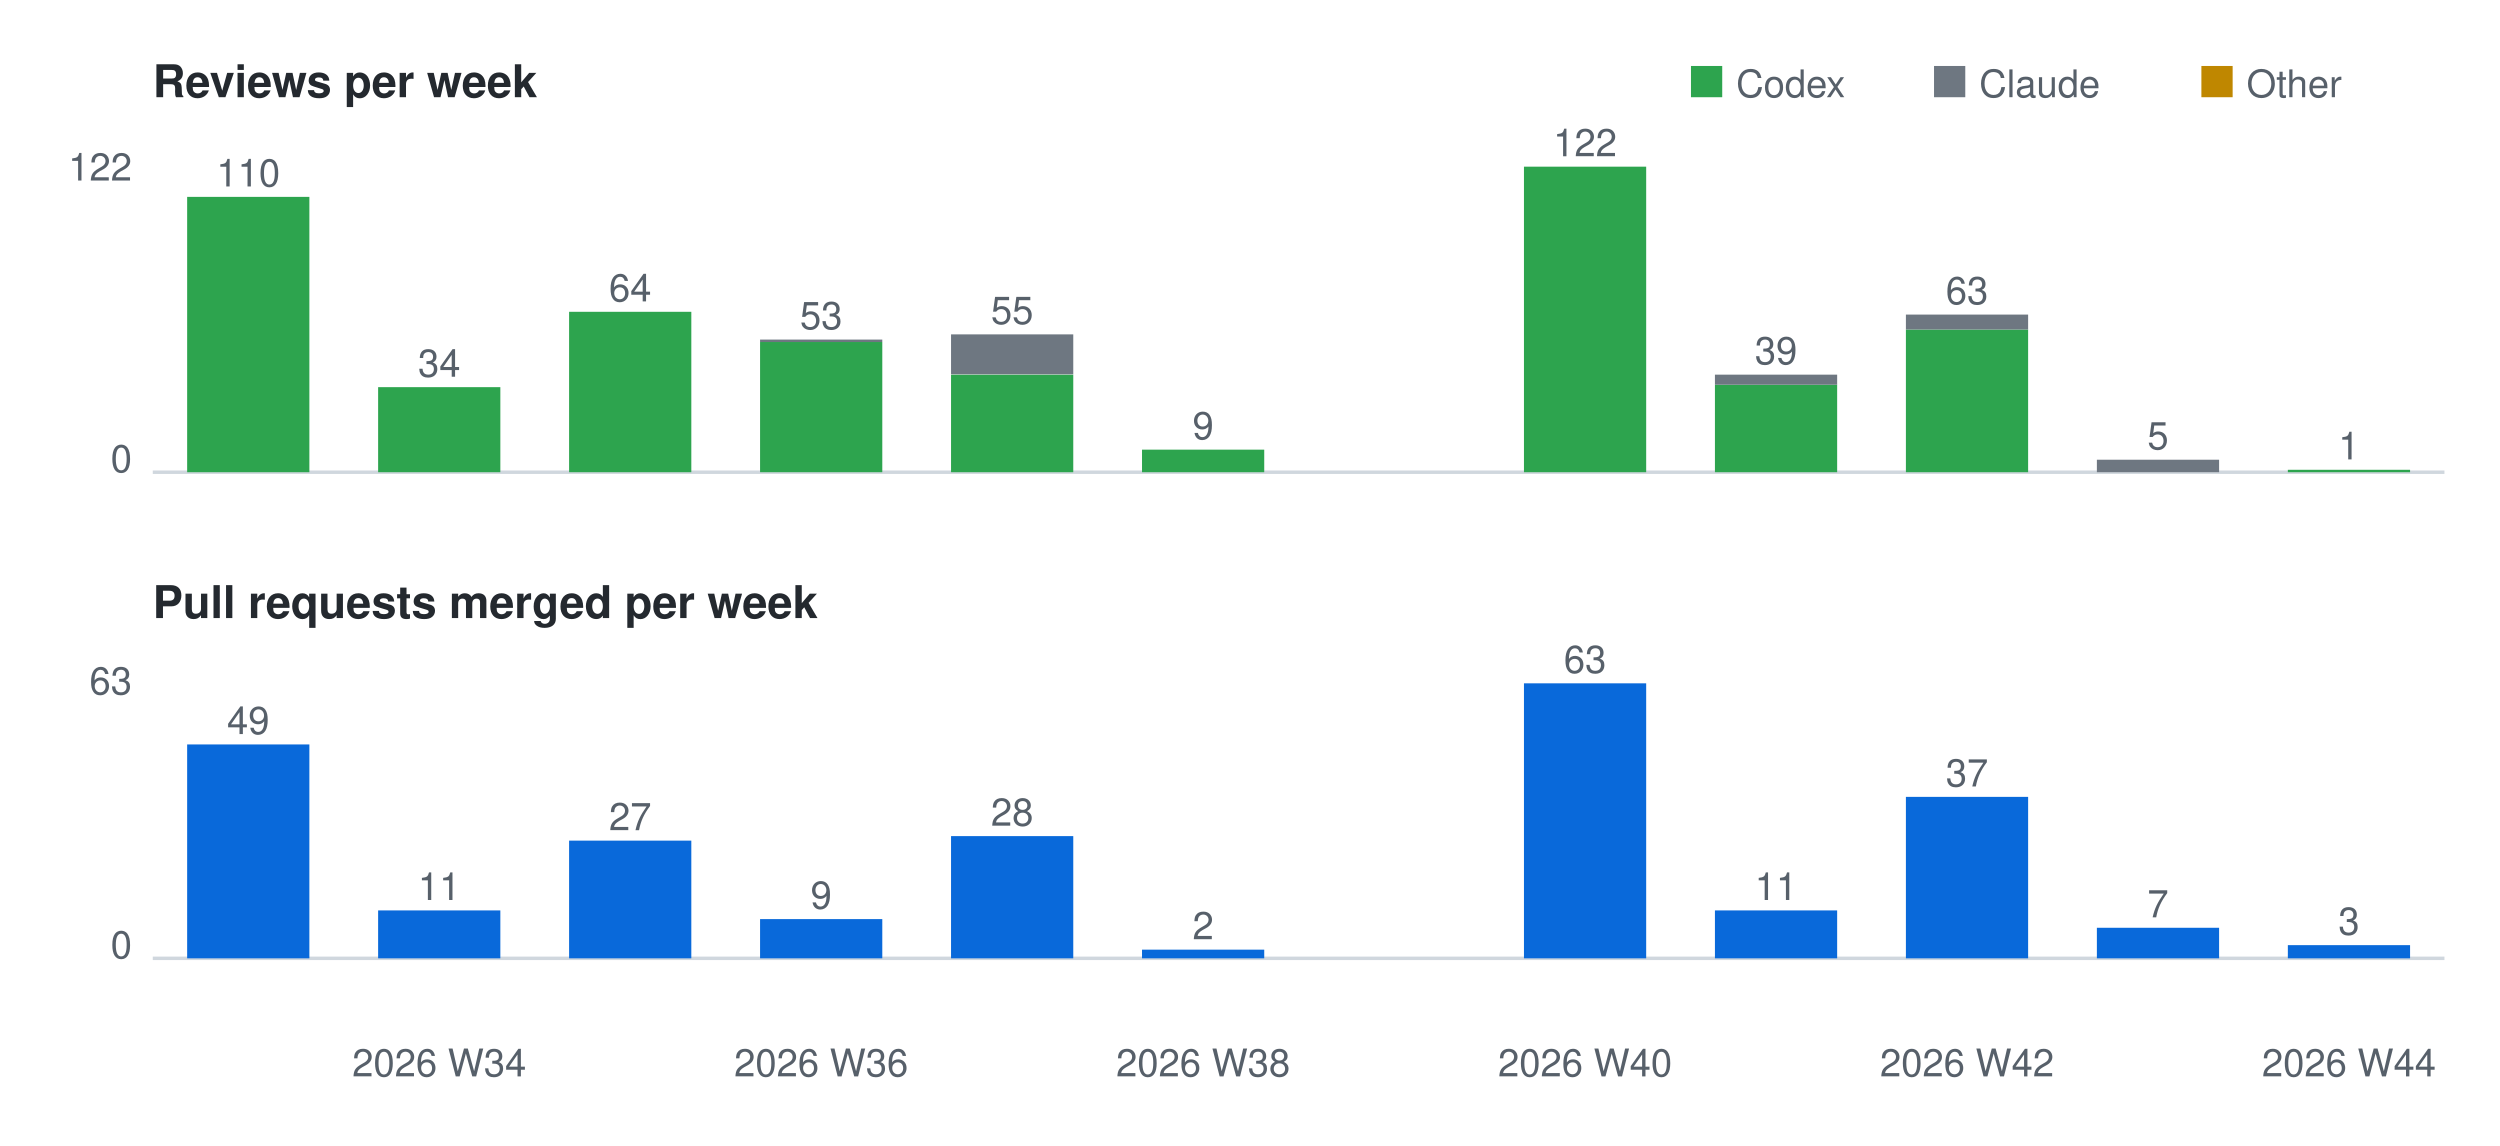
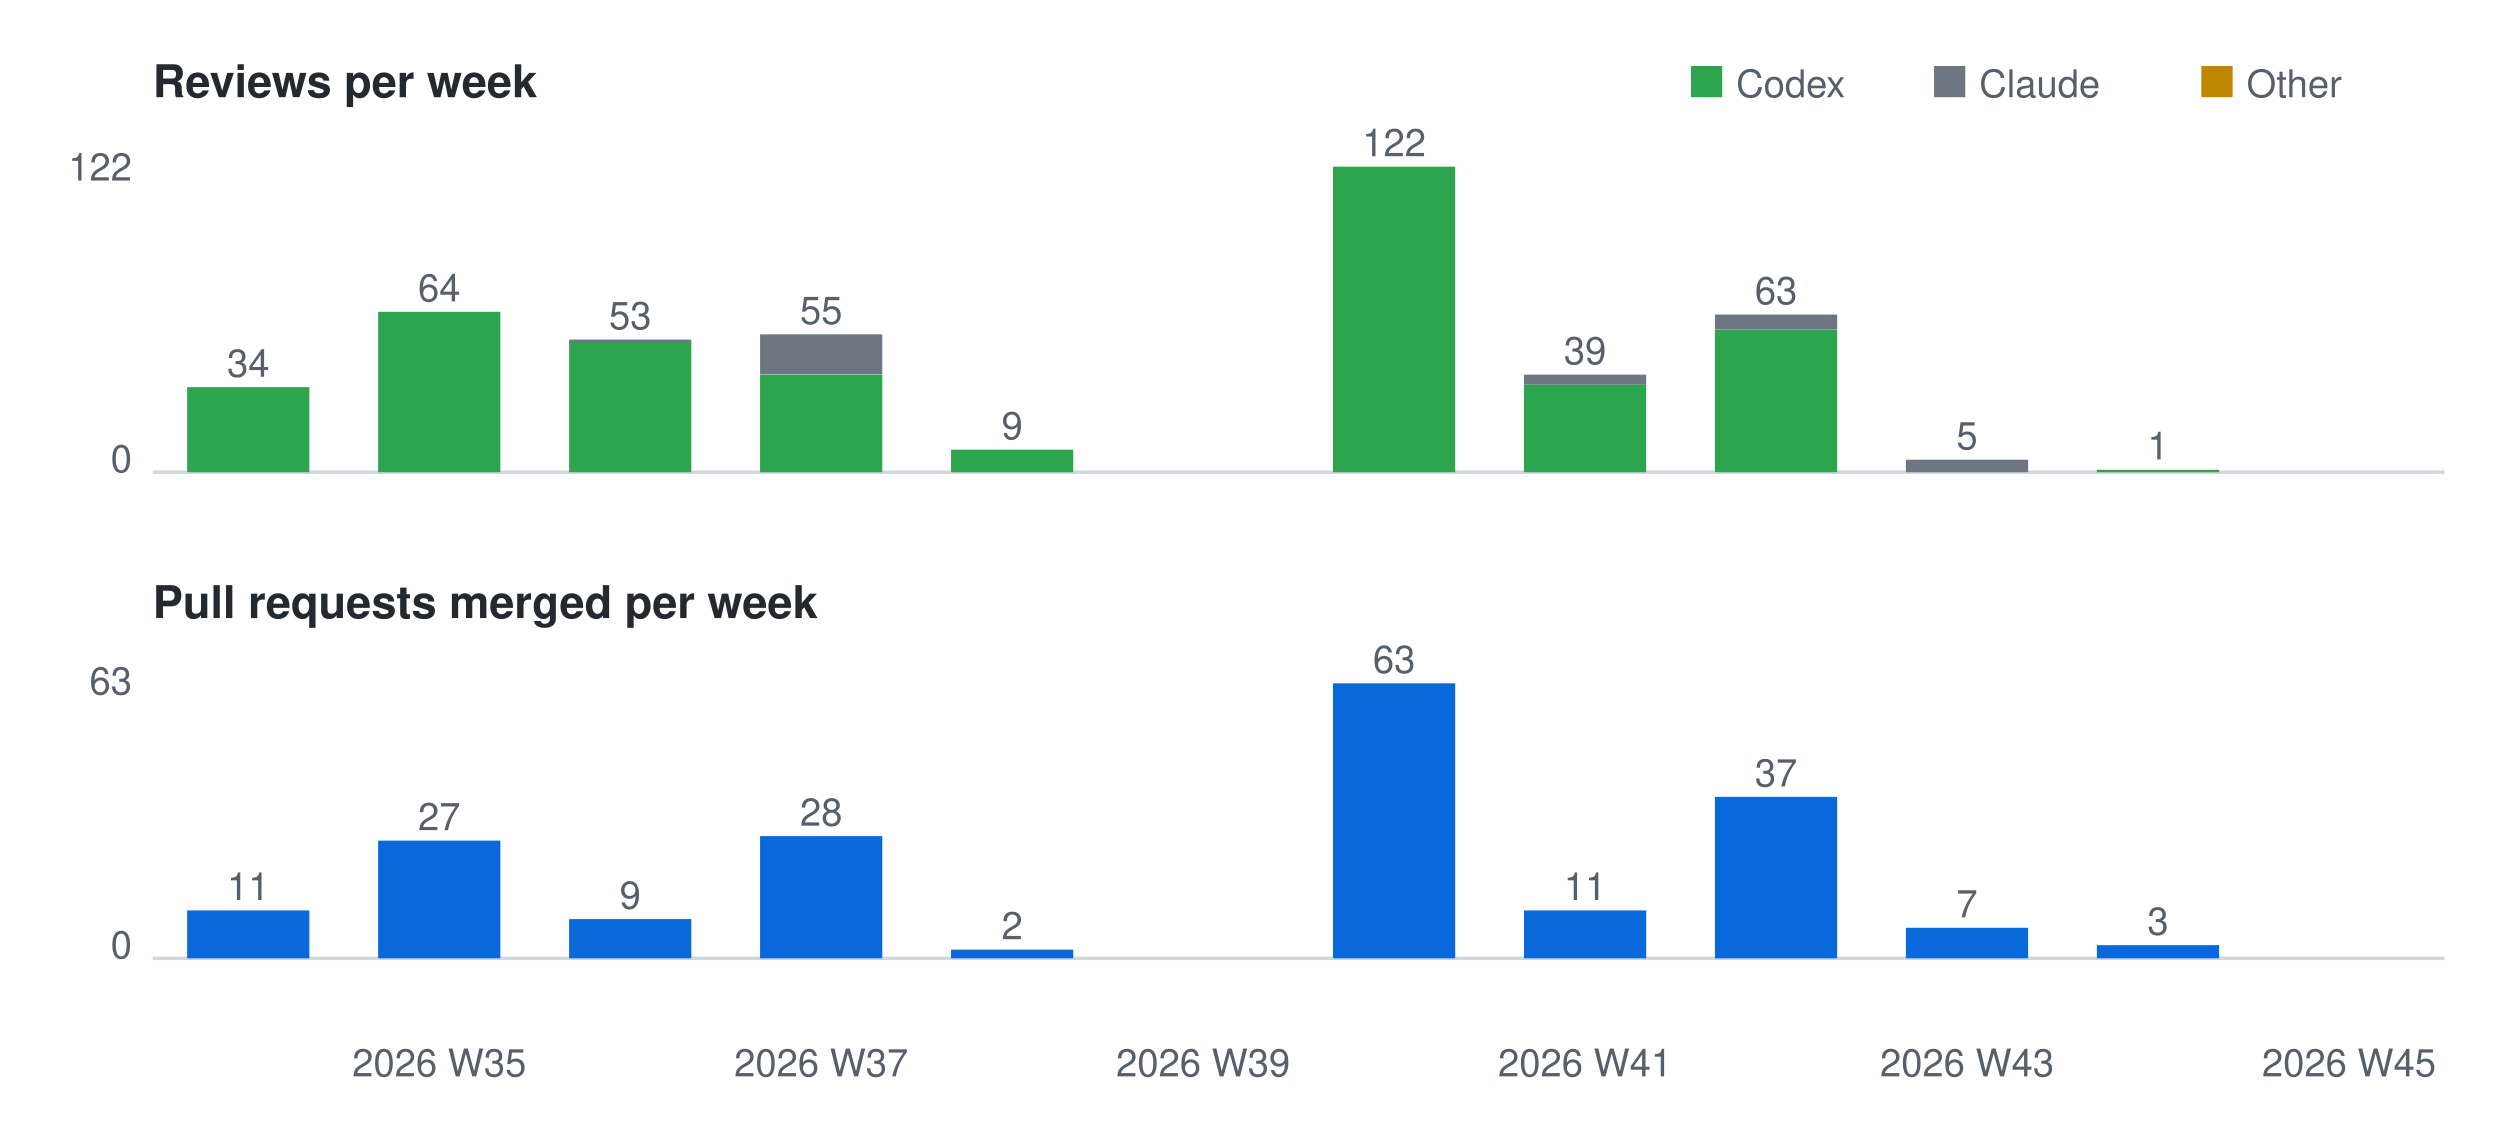
<svg xmlns="http://www.w3.org/2000/svg" width="720" height="330" viewBox="0 0 720 330" role="img" aria-label="Weekly reviews and merged pull requests">
  <style>text{font:11px -apple-system,Segoe UI,Helvetica,Arial,sans-serif;fill:#57606a}.t{font-size:13px;font-weight:600;fill:#24292f}.g{stroke:#d0d7de}.c{fill:#2da44e}.l{fill:#6e7781}.o{fill:#bf8700}.m{fill:#0969da}@media (prefers-color-scheme:dark){text{fill:#8b949e}.t{fill:#e6edf3}.g{stroke:#30363d}.c{fill:#3fb950}.l{fill:#8b949e}.o{fill:#d29922}.m{fill:#58a6ff}}</style>
  <text class="t" x="44" y="28">Reviews per week</text>
  <line class="g" x1="44" y1="136" x2="704" y2="136" />
  <text x="38" y="52" text-anchor="end">122</text>
  <text x="38" y="136" text-anchor="end">0</text>
-   <rect class="c" x="53.9" y="56.7" width="35.2" height="79.3" />
-   <text x="71.5" y="53.7" text-anchor="middle">110</text>
-   <rect class="c" x="108.9" y="111.5" width="35.2" height="24.5" />
-   <text x="126.5" y="108.5" text-anchor="middle">34</text>
-   <rect class="c" x="163.9" y="89.8" width="35.2" height="46.2" />
-   <text x="181.5" y="86.8" text-anchor="middle">64</text>
-   <rect class="c" x="218.9" y="98.5" width="35.2" height="37.5" />
-   <rect class="l" x="218.9" y="97.8" width="35.2" height="0.7" />
-   <text x="236.5" y="94.8" text-anchor="middle">53</text>
-   <rect class="c" x="273.9" y="107.9" width="35.2" height="28.1" />
-   <rect class="l" x="273.9" y="96.3" width="35.2" height="11.5" />
-   <text x="291.5" y="93.3" text-anchor="middle">55</text>
-   <rect class="c" x="328.9" y="129.5" width="35.2" height="6.5" />
-   <text x="346.5" y="126.5" text-anchor="middle">9</text>
-   <rect class="c" x="438.9" y="48.0" width="35.2" height="88.0" />
-   <text x="456.5" y="45.0" text-anchor="middle">122</text>
-   <rect class="c" x="493.9" y="110.8" width="35.2" height="25.2" />
-   <rect class="l" x="493.9" y="107.9" width="35.2" height="2.9" />
-   <text x="511.5" y="104.9" text-anchor="middle">39</text>
-   <rect class="c" x="548.9" y="94.9" width="35.2" height="41.1" />
-   <rect class="l" x="548.9" y="90.6" width="35.2" height="4.3" />
-   <text x="566.5" y="87.6" text-anchor="middle">63</text>
-   <rect class="l" x="603.9" y="132.4" width="35.2" height="3.6" />
-   <text x="621.5" y="129.4" text-anchor="middle">5</text>
-   <rect class="c" x="658.9" y="135.3" width="35.2" height="0.7" />
-   <text x="676.5" y="132.3" text-anchor="middle">1</text>
+   <rect class="c" x="53.9" y="111.5" width="35.2" height="24.5" />
+   <text x="71.5" y="108.5" text-anchor="middle">34</text>
+   <rect class="c" x="108.9" y="89.8" width="35.2" height="46.2" />
+   <text x="126.5" y="86.8" text-anchor="middle">64</text>
+   <rect class="c" x="163.9" y="98.5" width="35.2" height="37.5" />
+   <rect class="l" x="163.9" y="97.8" width="35.2" height="0.7" />
+   <text x="181.5" y="94.8" text-anchor="middle">53</text>
+   <rect class="c" x="218.9" y="107.9" width="35.2" height="28.1" />
+   <rect class="l" x="218.9" y="96.3" width="35.2" height="11.5" />
+   <text x="236.5" y="93.3" text-anchor="middle">55</text>
+   <rect class="c" x="273.9" y="129.5" width="35.2" height="6.5" />
+   <text x="291.5" y="126.5" text-anchor="middle">9</text>
+   <rect class="c" x="383.9" y="48.0" width="35.2" height="88.0" />
+   <text x="401.5" y="45.0" text-anchor="middle">122</text>
+   <rect class="c" x="438.9" y="110.8" width="35.2" height="25.2" />
+   <rect class="l" x="438.9" y="107.9" width="35.2" height="2.9" />
+   <text x="456.5" y="104.9" text-anchor="middle">39</text>
+   <rect class="c" x="493.9" y="94.9" width="35.2" height="41.1" />
+   <rect class="l" x="493.9" y="90.6" width="35.2" height="4.3" />
+   <text x="511.5" y="87.6" text-anchor="middle">63</text>
+   <rect class="l" x="548.9" y="132.4" width="35.2" height="3.6" />
+   <text x="566.5" y="129.4" text-anchor="middle">5</text>
+   <rect class="c" x="603.9" y="135.3" width="35.2" height="0.7" />
+   <text x="621.5" y="132.3" text-anchor="middle">1</text>
  <rect class="o" x="634" y="19" width="9" height="9" />
  <text x="647" y="28">Other</text>
  <rect class="l" x="557" y="19" width="9" height="9" />
  <text x="570" y="28">Claude</text>
  <rect class="c" x="487" y="19" width="9" height="9" />
  <text x="500" y="28">Codex</text>
  <text class="t" x="44" y="178">Pull requests merged per week</text>
  <line class="g" x1="44" y1="276" x2="704" y2="276" />
  <text x="38" y="200" text-anchor="end">63</text>
  <text x="38" y="276" text-anchor="end">0</text>
-   <rect class="m" x="53.9" y="214.4" width="35.2" height="61.6" />
-   <text x="71.5" y="211.4" text-anchor="middle">49</text>
-   <rect class="m" x="108.9" y="262.2" width="35.2" height="13.8" />
-   <text x="126.5" y="259.2" text-anchor="middle">11</text>
-   <rect class="m" x="163.9" y="242.1" width="35.2" height="33.9" />
-   <text x="181.5" y="239.1" text-anchor="middle">27</text>
-   <rect class="m" x="218.9" y="264.7" width="35.2" height="11.3" />
-   <text x="236.5" y="261.7" text-anchor="middle">9</text>
-   <rect class="m" x="273.9" y="240.8" width="35.2" height="35.2" />
-   <text x="291.5" y="237.8" text-anchor="middle">28</text>
-   <rect class="m" x="328.9" y="273.5" width="35.2" height="2.5" />
-   <text x="346.5" y="270.5" text-anchor="middle">2</text>
-   <rect class="m" x="438.9" y="196.8" width="35.2" height="79.2" />
-   <text x="456.5" y="193.8" text-anchor="middle">63</text>
-   <rect class="m" x="493.9" y="262.2" width="35.2" height="13.8" />
-   <text x="511.5" y="259.2" text-anchor="middle">11</text>
-   <rect class="m" x="548.9" y="229.5" width="35.2" height="46.5" />
-   <text x="566.5" y="226.5" text-anchor="middle">37</text>
-   <rect class="m" x="603.9" y="267.2" width="35.2" height="8.8" />
-   <text x="621.5" y="264.2" text-anchor="middle">7</text>
-   <rect class="m" x="658.9" y="272.2" width="35.2" height="3.8" />
-   <text x="676.5" y="269.2" text-anchor="middle">3</text>
-   <text x="126.5" y="310" text-anchor="middle">2026 W34</text>
-   <text x="236.5" y="310" text-anchor="middle">2026 W36</text>
-   <text x="346.5" y="310" text-anchor="middle">2026 W38</text>
-   <text x="456.5" y="310" text-anchor="middle">2026 W40</text>
-   <text x="566.5" y="310" text-anchor="middle">2026 W42</text>
-   <text x="676.5" y="310" text-anchor="middle">2026 W44</text>
+   <rect class="m" x="53.9" y="262.2" width="35.2" height="13.8" />
+   <text x="71.5" y="259.2" text-anchor="middle">11</text>
+   <rect class="m" x="108.9" y="242.1" width="35.2" height="33.9" />
+   <text x="126.5" y="239.1" text-anchor="middle">27</text>
+   <rect class="m" x="163.9" y="264.7" width="35.2" height="11.3" />
+   <text x="181.5" y="261.7" text-anchor="middle">9</text>
+   <rect class="m" x="218.9" y="240.8" width="35.2" height="35.2" />
+   <text x="236.5" y="237.8" text-anchor="middle">28</text>
+   <rect class="m" x="273.9" y="273.5" width="35.2" height="2.5" />
+   <text x="291.5" y="270.5" text-anchor="middle">2</text>
+   <rect class="m" x="383.9" y="196.8" width="35.2" height="79.2" />
+   <text x="401.5" y="193.8" text-anchor="middle">63</text>
+   <rect class="m" x="438.9" y="262.2" width="35.2" height="13.8" />
+   <text x="456.5" y="259.2" text-anchor="middle">11</text>
+   <rect class="m" x="493.9" y="229.5" width="35.2" height="46.5" />
+   <text x="511.5" y="226.5" text-anchor="middle">37</text>
+   <rect class="m" x="548.9" y="267.2" width="35.2" height="8.8" />
+   <text x="566.5" y="264.2" text-anchor="middle">7</text>
+   <rect class="m" x="603.9" y="272.2" width="35.2" height="3.8" />
+   <text x="621.5" y="269.2" text-anchor="middle">3</text>
+   <text x="126.5" y="310" text-anchor="middle">2026 W35</text>
+   <text x="236.5" y="310" text-anchor="middle">2026 W37</text>
+   <text x="346.5" y="310" text-anchor="middle">2026 W39</text>
+   <text x="456.5" y="310" text-anchor="middle">2026 W41</text>
+   <text x="566.5" y="310" text-anchor="middle">2026 W43</text>
+   <text x="676.5" y="310" text-anchor="middle">2026 W45</text>
</svg>
